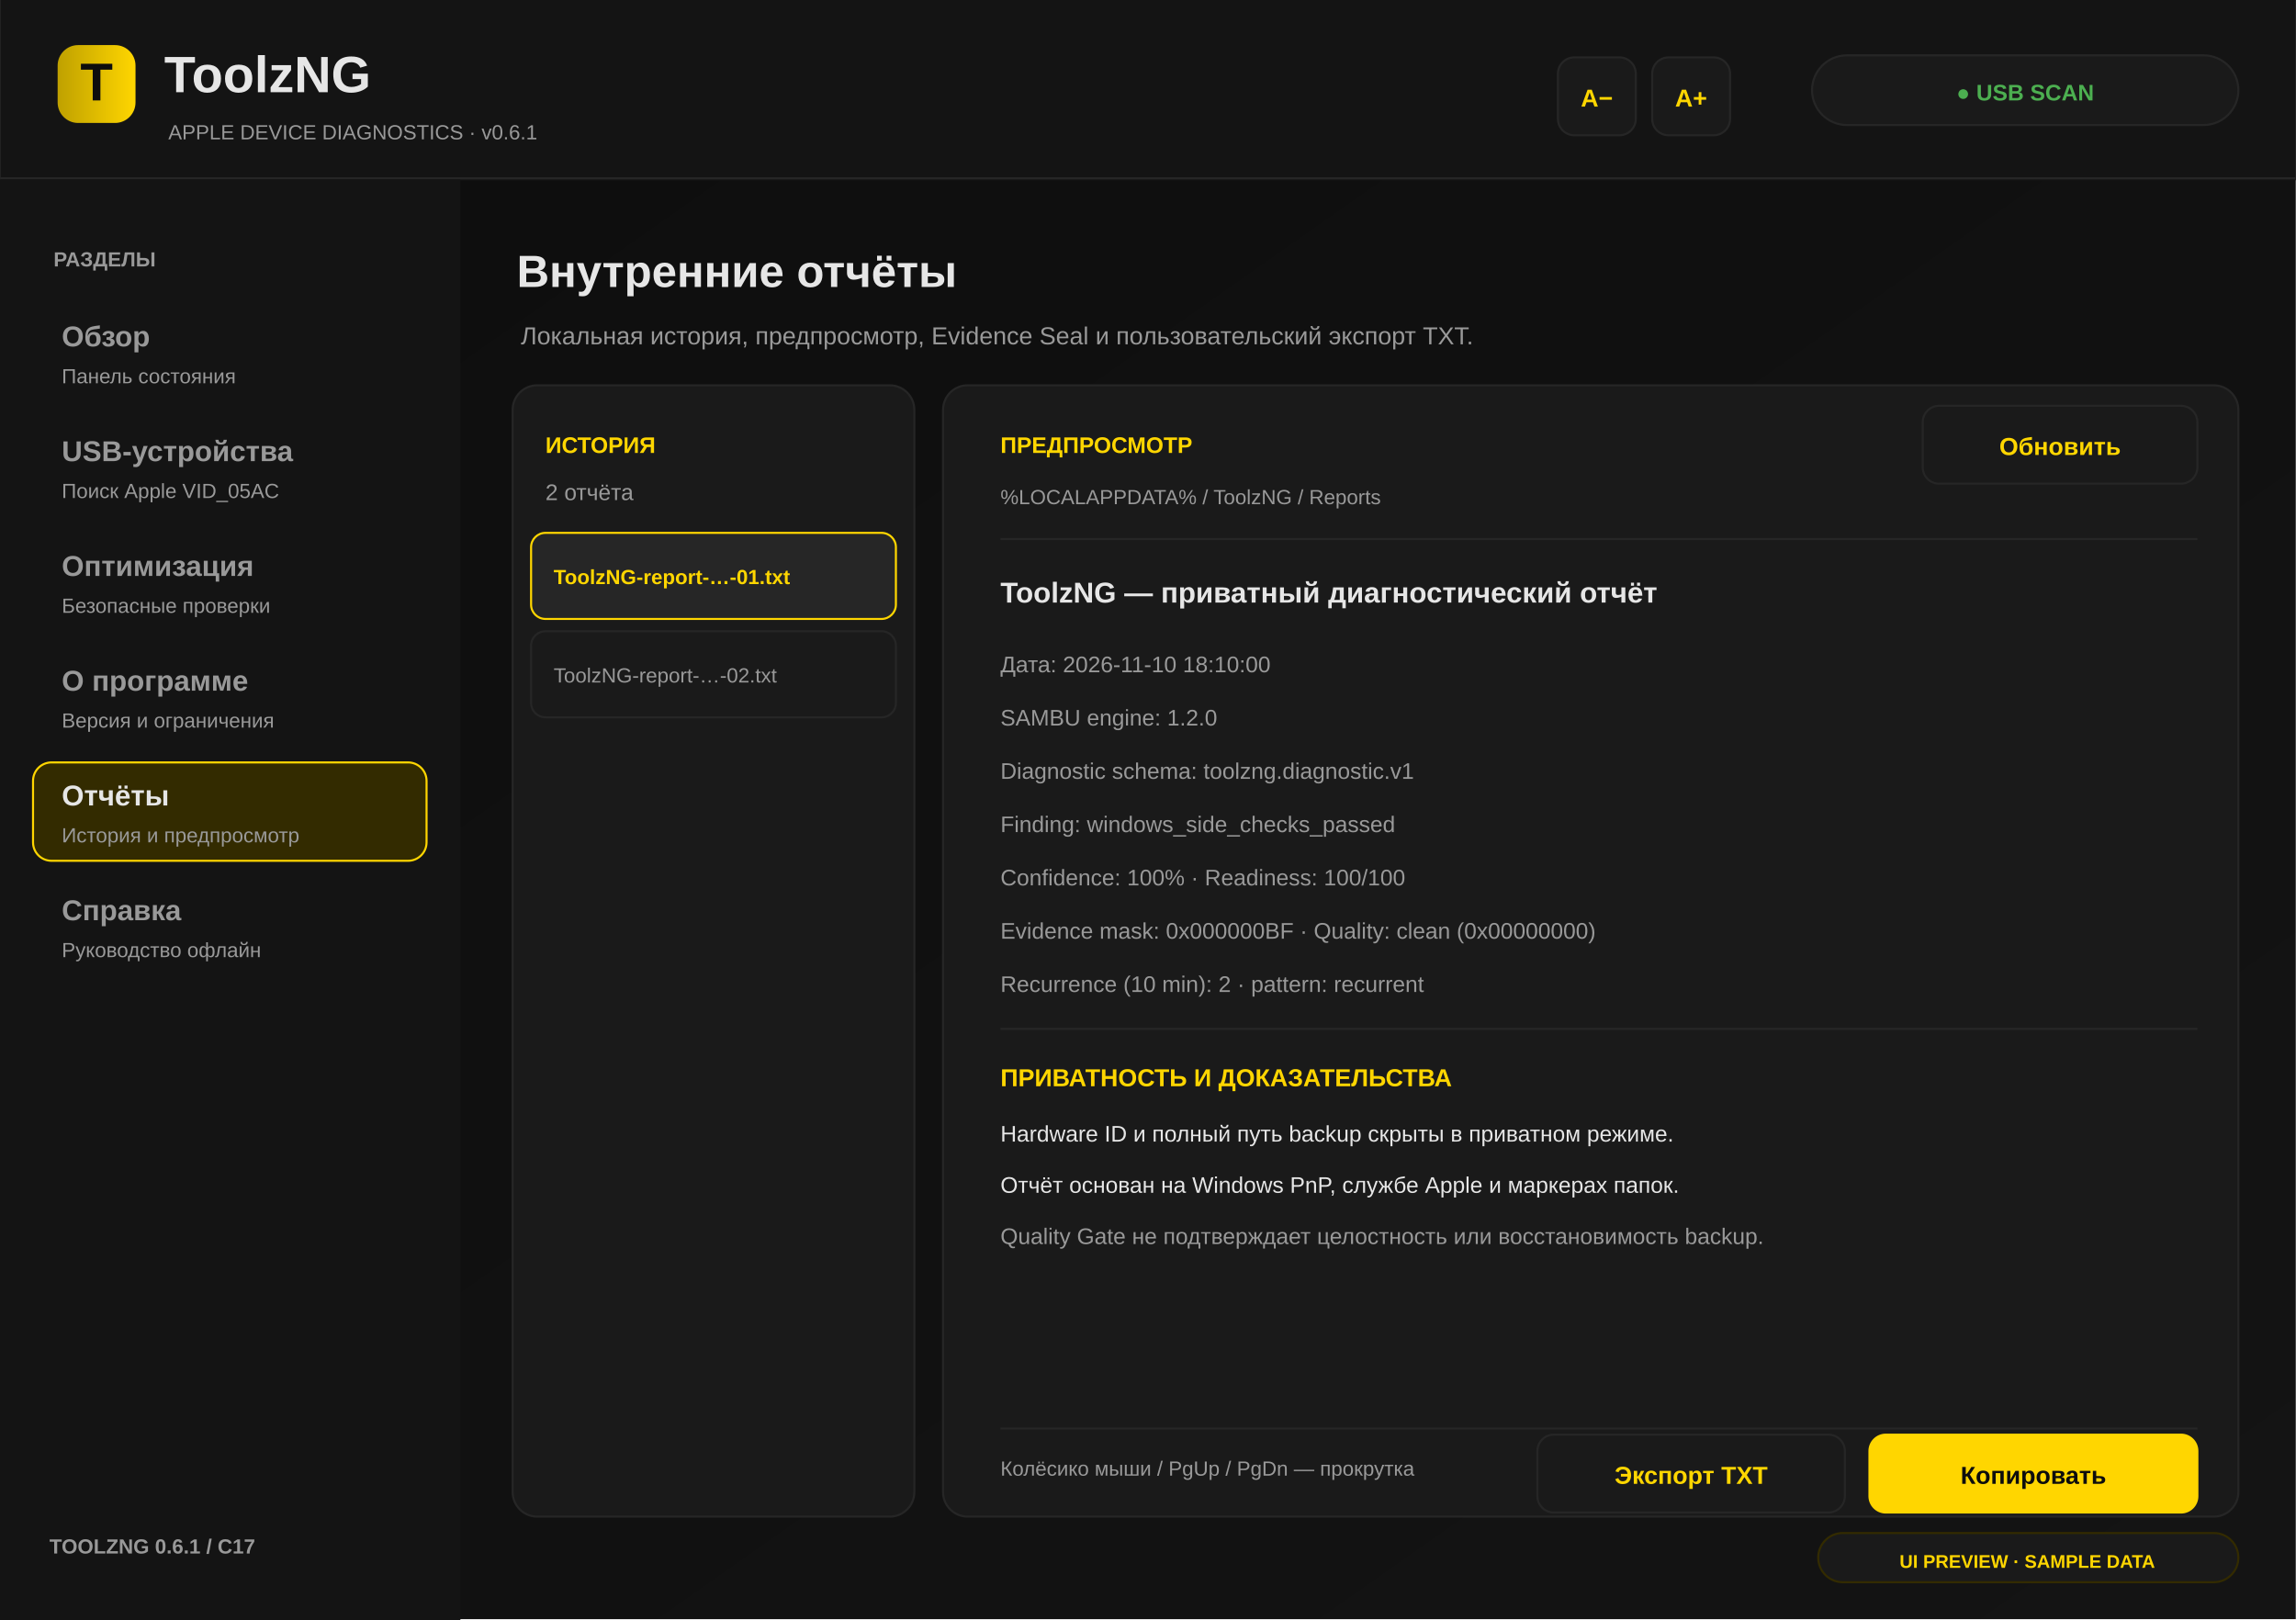
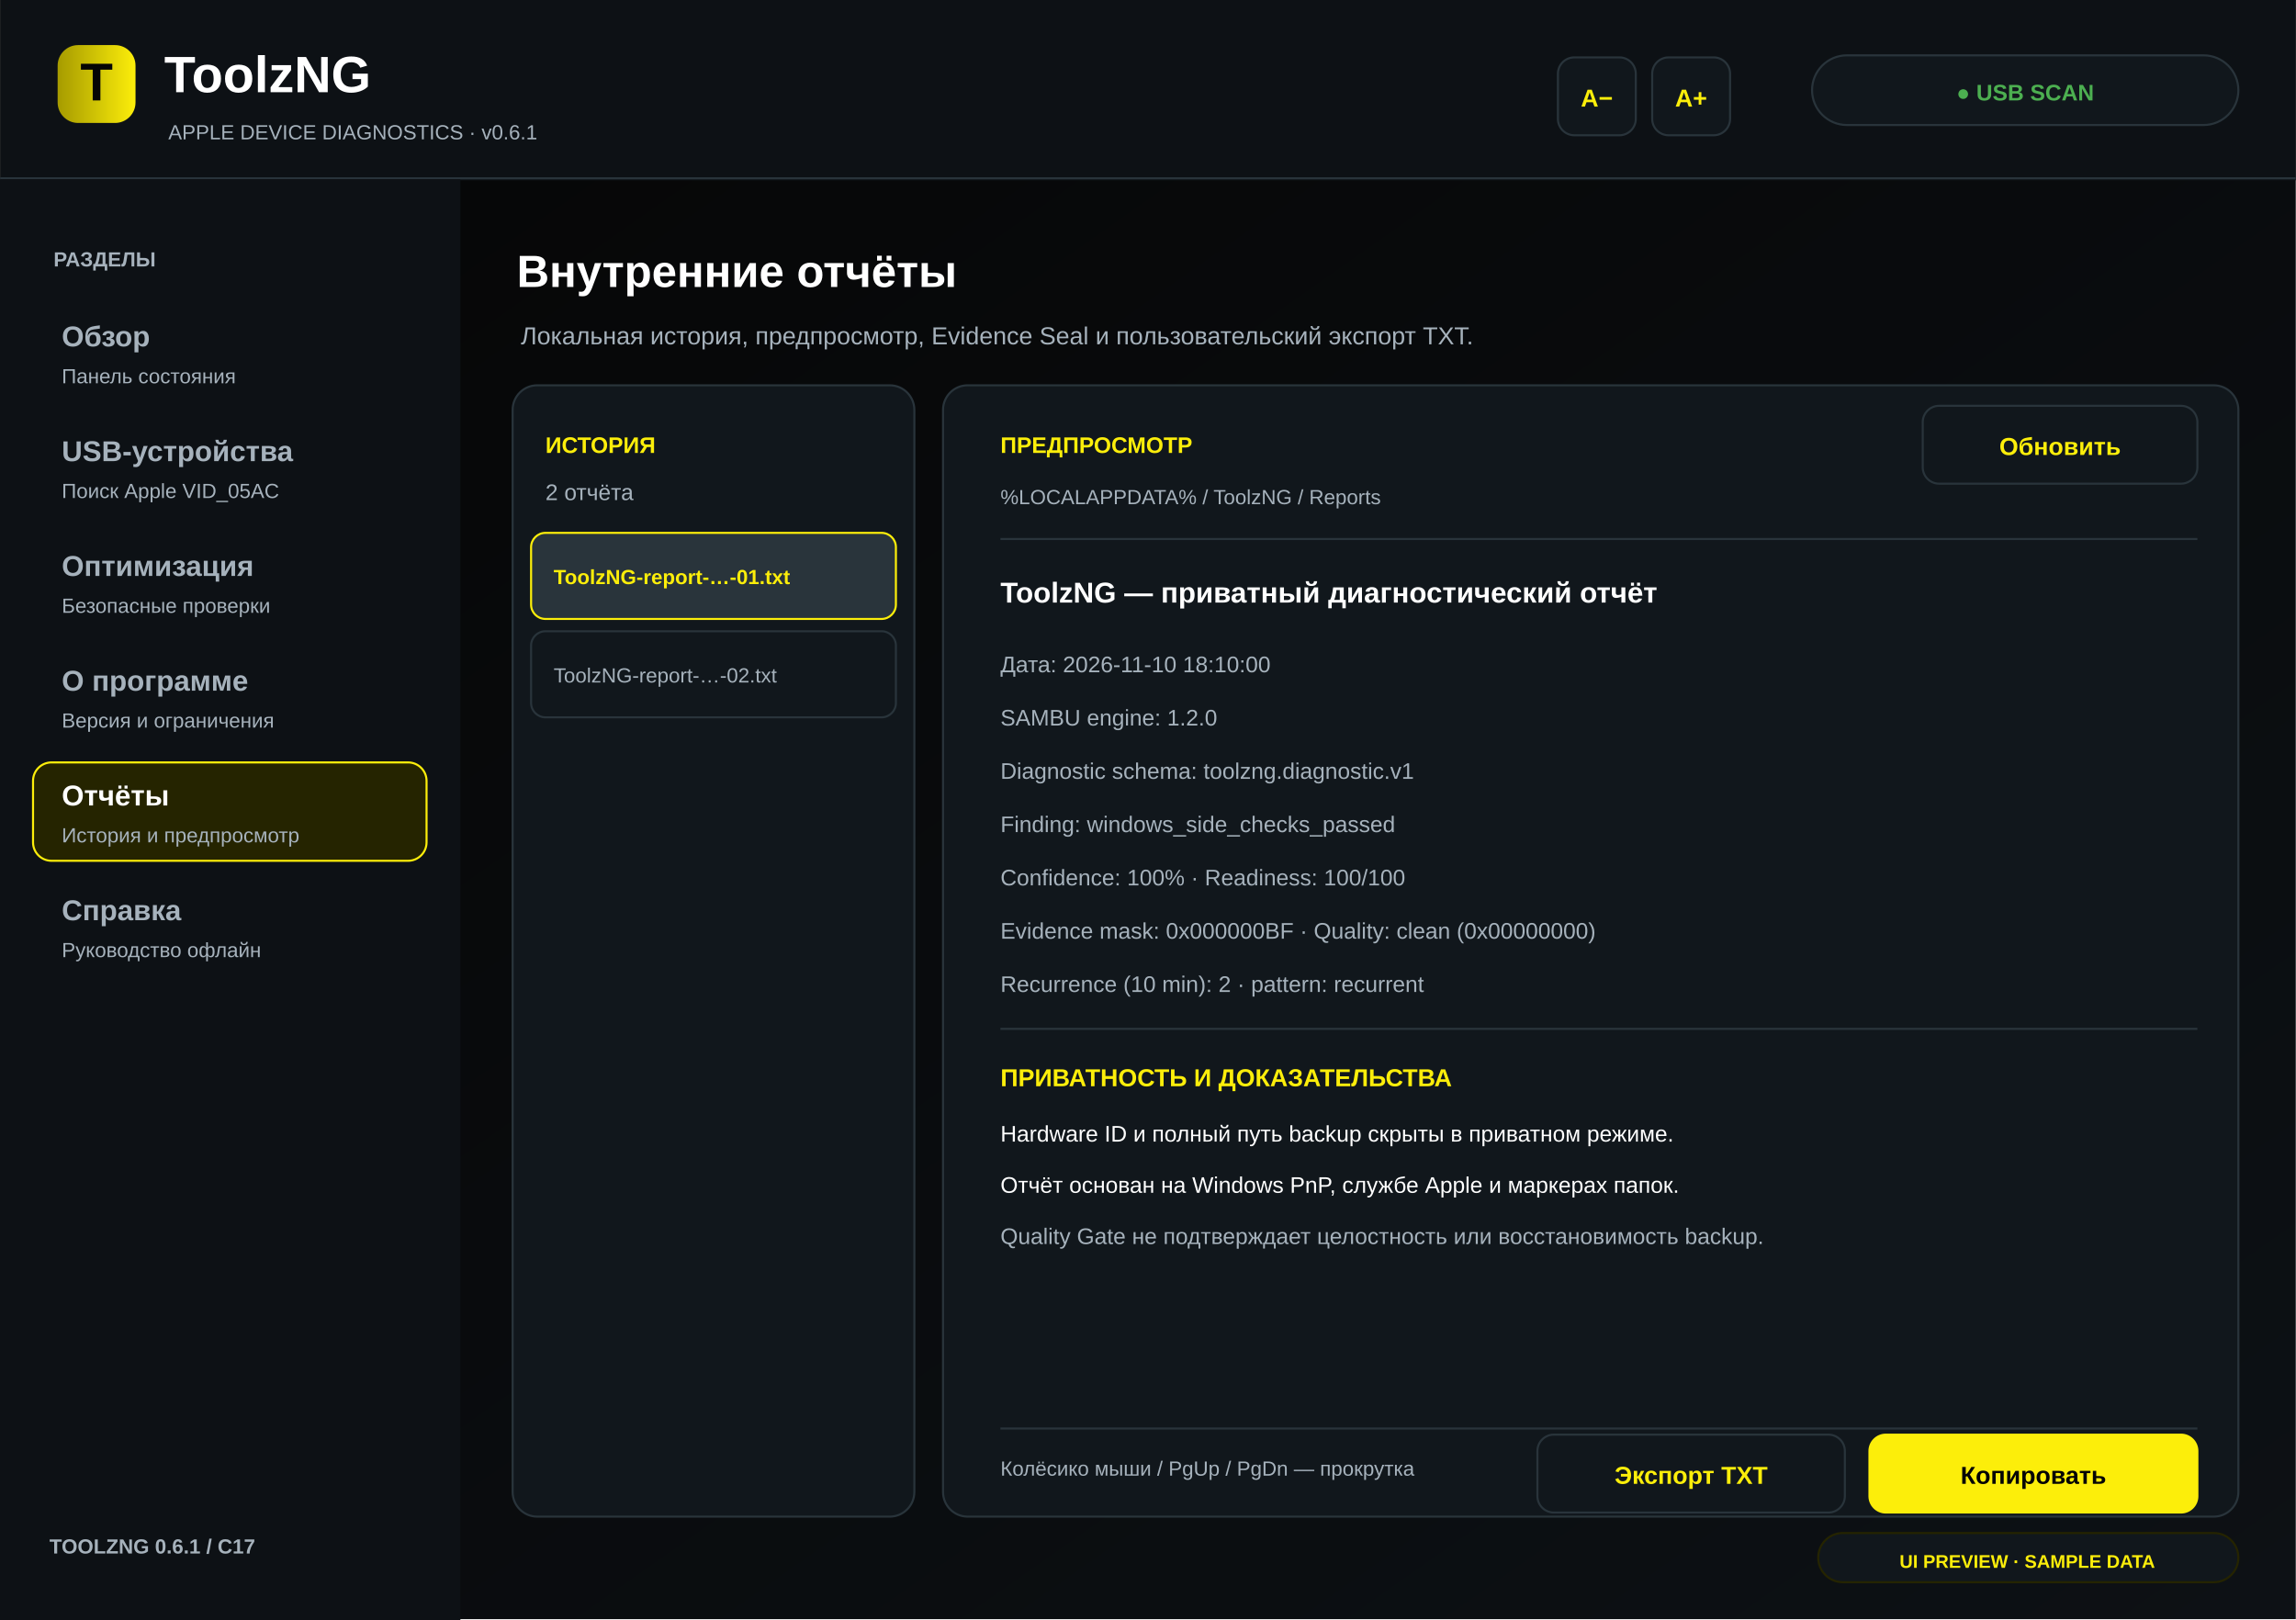
<svg xmlns="http://www.w3.org/2000/svg" width="1920" height="1354" viewBox="0 0 1120 790" role="img" aria-labelledby="title desc">
  <defs>
    <linearGradient id="bg" x1="0" y1="0" x2="1" y2="1">
-       <stop offset="0" stop-color="#0D0D0D" />
-       <stop offset="1" stop-color="#141414" />
+       <stop offset="0" stop-color="#050505" />
+       <stop offset="1" stop-color="#0D1115" />
    </linearGradient>
    <linearGradient id="gold" x1="0" y1="0" x2="1" y2="0">
-       <stop offset="0" stop-color="#BFA100" />
-       <stop offset="1" stop-color="#FFD600" />
+       <stop offset="0" stop-color="#A69B00" />
+       <stop offset="1" stop-color="#FCEE0A" />
    </linearGradient>
  </defs>
  <rect width="1120" height="790" fill="url(#bg)" />
-   <rect x="0" y="0" width="1120" height="88" fill="#141414" />
+   <rect x="0" y="0" width="1120" height="88" fill="#0D1115" />
  <rect x="28" y="22" width="38" height="38" rx="10" fill="url(#gold)" stroke="none" />
-   <text x="47" y="49" font-family="Segoe UI,Arial,sans-serif" font-size="26" font-weight="800" fill="#0D0D0D" text-anchor="middle">T</text>
-   <text x="80" y="45" font-family="Segoe UI,Arial,sans-serif" font-size="25" font-weight="700" fill="#E6E6E6" text-anchor="start">ToolzNG</text>
-   <text x="82" y="68" font-family="Segoe UI,Arial,sans-serif" font-size="10" font-weight="500" fill="#999999" text-anchor="start">APPLE DEVICE DIAGNOSTICS  ·  v0.6.1</text>
-   <rect x="760" y="28" width="38" height="38" rx="8" fill="#1A1A1A" stroke="#262626" />
-   <text x="779" y="52" font-family="Segoe UI,Arial,sans-serif" font-size="12" font-weight="700" fill="#FFD600" text-anchor="middle">A−</text>
-   <rect x="806" y="28" width="38" height="38" rx="8" fill="#1A1A1A" stroke="#262626" />
-   <text x="825" y="52" font-family="Segoe UI,Arial,sans-serif" font-size="12" font-weight="700" fill="#FFD600" text-anchor="middle">A+</text>
-   <rect x="884" y="27" width="208" height="34" rx="17" fill="#1A1A1A" stroke="#262626" />
+   <text x="47" y="49" font-family="Segoe UI,Arial,sans-serif" font-size="26" font-weight="800" fill="#050505" text-anchor="middle">T</text>
+   <text x="80" y="45" font-family="Segoe UI,Arial,sans-serif" font-size="25" font-weight="700" fill="#FFFFFF" text-anchor="start">ToolzNG</text>
+   <text x="82" y="68" font-family="Segoe UI,Arial,sans-serif" font-size="10" font-weight="500" fill="#A6B2BC" text-anchor="start">APPLE DEVICE DIAGNOSTICS  ·  v0.6.1</text>
+   <rect x="760" y="28" width="38" height="38" rx="8" fill="#11171C" stroke="#29343B" />
+   <text x="779" y="52" font-family="Segoe UI,Arial,sans-serif" font-size="12" font-weight="700" fill="#FCEE0A" text-anchor="middle">A−</text>
+   <rect x="806" y="28" width="38" height="38" rx="8" fill="#11171C" stroke="#29343B" />
+   <text x="825" y="52" font-family="Segoe UI,Arial,sans-serif" font-size="12" font-weight="700" fill="#FCEE0A" text-anchor="middle">A+</text>
+   <rect x="884" y="27" width="208" height="34" rx="17" fill="#11171C" stroke="#29343B" />
  <text x="988" y="49" font-family="Segoe UI,Arial,sans-serif" font-size="11" font-weight="700" fill="#4CAF50" text-anchor="middle">●  USB SCAN</text>
-   <line x1="0" y1="87" x2="1120" y2="87" stroke="#262626" stroke-width="1" />
-   <rect x="0" y="88" width="224" height="702" rx="0" fill="#141414" stroke="#141414" />
-   <text x="26" y="130" font-family="Segoe UI,Arial,sans-serif" font-size="10" font-weight="700" fill="#999999" text-anchor="start">РАЗДЕЛЫ</text>
-   <rect x="16" y="148" width="192" height="48" rx="9" fill="#141414" stroke="#141414" />
-   <text x="30" y="169" font-family="Segoe UI,Arial,sans-serif" font-size="14" font-weight="600" fill="#999999" text-anchor="start">Обзор</text>
-   <text x="30" y="187" font-family="Segoe UI,Arial,sans-serif" font-size="10" font-weight="400" fill="#999999" text-anchor="start">Панель состояния</text>
-   <rect x="16" y="204" width="192" height="48" rx="9" fill="#141414" stroke="#141414" />
-   <text x="30" y="225" font-family="Segoe UI,Arial,sans-serif" font-size="14" font-weight="600" fill="#999999" text-anchor="start">USB-устройства</text>
-   <text x="30" y="243" font-family="Segoe UI,Arial,sans-serif" font-size="10" font-weight="400" fill="#999999" text-anchor="start">Поиск Apple VID_05AC</text>
-   <rect x="16" y="260" width="192" height="48" rx="9" fill="#141414" stroke="#141414" />
-   <text x="30" y="281" font-family="Segoe UI,Arial,sans-serif" font-size="14" font-weight="600" fill="#999999" text-anchor="start">Оптимизация</text>
-   <text x="30" y="299" font-family="Segoe UI,Arial,sans-serif" font-size="10" font-weight="400" fill="#999999" text-anchor="start">Безопасные проверки</text>
-   <rect x="16" y="316" width="192" height="48" rx="9" fill="#141414" stroke="#141414" />
-   <text x="30" y="337" font-family="Segoe UI,Arial,sans-serif" font-size="14" font-weight="600" fill="#999999" text-anchor="start">О программе</text>
-   <text x="30" y="355" font-family="Segoe UI,Arial,sans-serif" font-size="10" font-weight="400" fill="#999999" text-anchor="start">Версия и ограничения</text>
-   <rect x="16" y="372" width="192" height="48" rx="9" fill="#332B00" stroke="#FFD600" />
-   <text x="30" y="393" font-family="Segoe UI,Arial,sans-serif" font-size="14" font-weight="600" fill="#E6E6E6" text-anchor="start">Отчёты</text>
-   <text x="30" y="411" font-family="Segoe UI,Arial,sans-serif" font-size="10" font-weight="400" fill="#999999" text-anchor="start">История и предпросмотр</text>
-   <rect x="16" y="428" width="192" height="48" rx="9" fill="#141414" stroke="#141414" />
-   <text x="30" y="449" font-family="Segoe UI,Arial,sans-serif" font-size="14" font-weight="600" fill="#999999" text-anchor="start">Справка</text>
-   <text x="30" y="467" font-family="Segoe UI,Arial,sans-serif" font-size="10" font-weight="400" fill="#999999" text-anchor="start">Руководство офлайн</text>
-   <text x="24" y="758" font-family="Segoe UI,Arial,sans-serif" font-size="10" font-weight="600" fill="#999999" text-anchor="start">TOOLZNG  0.6.1  /  C17</text>
-   <text x="252" y="140" font-family="Segoe UI,Arial,sans-serif" font-size="22" font-weight="700" fill="#E6E6E6" text-anchor="start">Внутренние отчёты</text>
-   <text x="254" y="168" font-family="Segoe UI,Arial,sans-serif" font-size="12" font-weight="400" fill="#999999" text-anchor="start">Локальная история, предпросмотр, Evidence Seal и пользовательский экспорт TXT.</text>
-   <rect x="250" y="188" width="196" height="552" rx="12" fill="#1A1A1A" stroke="#262626" />
-   <rect x="460" y="188" width="632" height="552" rx="12" fill="#1A1A1A" stroke="#262626" />
-   <text x="266" y="221" font-family="Segoe UI,Arial,sans-serif" font-size="11" font-weight="700" fill="#FFD600" text-anchor="start">ИСТОРИЯ</text>
-   <text x="266" y="244" font-family="Segoe UI,Arial,sans-serif" font-size="11" font-weight="400" fill="#999999" text-anchor="start">2 отчёта</text>
-   <rect x="259" y="260" width="178" height="42" rx="7" fill="#262626" stroke="#FFD600" />
-   <text x="270" y="285" font-family="Segoe UI,Arial,sans-serif" font-size="10" font-weight="600" fill="#FFD600" text-anchor="start">ToolzNG-report-…-01.txt</text>
-   <rect x="259" y="308" width="178" height="42" rx="7" fill="#1A1A1A" stroke="#262626" />
-   <text x="270" y="333" font-family="Segoe UI,Arial,sans-serif" font-size="10" font-weight="500" fill="#999999" text-anchor="start">ToolzNG-report-…-02.txt</text>
-   <text x="488" y="221" font-family="Segoe UI,Arial,sans-serif" font-size="11" font-weight="700" fill="#FFD600" text-anchor="start">ПРЕДПРОСМОТР</text>
-   <rect x="938" y="198" width="134" height="38" rx="8" fill="#1A1A1A" stroke="#262626" />
-   <text x="1005" y="222" font-family="Segoe UI,Arial,sans-serif" font-size="12" font-weight="700" fill="#FFD600" text-anchor="middle">Обновить</text>
-   <text x="488" y="246" font-family="Segoe UI,Arial,sans-serif" font-size="10" font-weight="400" fill="#999999" text-anchor="start">%LOCALAPPDATA% / ToolzNG / Reports</text>
-   <line x1="488" y1="263" x2="1072" y2="263" stroke="#262626" stroke-width="1" />
-   <text x="488" y="294" font-family="Segoe UI,Arial,sans-serif" font-size="14" font-weight="650" fill="#E6E6E6" text-anchor="start">ToolzNG — приватный диагностический отчёт</text>
-   <text x="488" y="328" font-family="Segoe UI,Arial,sans-serif" font-size="11" font-weight="400" fill="#999999" text-anchor="start">Дата: 2026-11-10 18:10:00</text>
-   <text x="488" y="354" font-family="Segoe UI,Arial,sans-serif" font-size="11" font-weight="400" fill="#999999" text-anchor="start">SAMBU engine: 1.2.0</text>
-   <text x="488" y="380" font-family="Segoe UI,Arial,sans-serif" font-size="11" font-weight="400" fill="#999999" text-anchor="start">Diagnostic schema: toolzng.diagnostic.v1</text>
-   <text x="488" y="406" font-family="Segoe UI,Arial,sans-serif" font-size="11" font-weight="400" fill="#999999" text-anchor="start">Finding: windows_side_checks_passed</text>
-   <text x="488" y="432" font-family="Segoe UI,Arial,sans-serif" font-size="11" font-weight="400" fill="#999999" text-anchor="start">Confidence: 100%  ·  Readiness: 100/100</text>
-   <text x="488" y="458" font-family="Segoe UI,Arial,sans-serif" font-size="11" font-weight="400" fill="#999999" text-anchor="start">Evidence mask: 0x000000BF  ·  Quality: clean (0x00000000)</text>
-   <text x="488" y="484" font-family="Segoe UI,Arial,sans-serif" font-size="11" font-weight="400" fill="#999999" text-anchor="start">Recurrence (10 min): 2  ·  pattern: recurrent</text>
-   <line x1="488" y1="502" x2="1072" y2="502" stroke="#262626" stroke-width="1" />
-   <text x="488" y="530" font-family="Segoe UI,Arial,sans-serif" font-size="12" font-weight="600" fill="#FFD600" text-anchor="start">ПРИВАТНОСТЬ И ДОКАЗАТЕЛЬСТВА</text>
-   <text x="488" y="557" font-family="Segoe UI,Arial,sans-serif" font-size="11" font-weight="400" fill="#E6E6E6" text-anchor="start">Hardware ID и полный путь backup скрыты в приватном режиме.</text>
-   <text x="488" y="582" font-family="Segoe UI,Arial,sans-serif" font-size="11" font-weight="400" fill="#E6E6E6" text-anchor="start">Отчёт основан на Windows PnP, службе Apple и маркерах папок.</text>
-   <text x="488" y="607" font-family="Segoe UI,Arial,sans-serif" font-size="11" font-weight="400" fill="#999999" text-anchor="start">Quality Gate не подтверждает целостность или восстановимость backup.</text>
-   <line x1="488" y1="697" x2="1072" y2="697" stroke="#262626" stroke-width="1" />
-   <rect x="750" y="700" width="150" height="38" rx="8" fill="#1A1A1A" stroke="#262626" />
-   <text x="825" y="724" font-family="Segoe UI,Arial,sans-serif" font-size="12" font-weight="700" fill="#FFD600" text-anchor="middle">Экспорт TXT</text>
-   <rect x="912" y="700" width="160" height="38" rx="8" fill="#FFD600" stroke="#FFD600" />
-   <text x="992" y="724" font-family="Segoe UI,Arial,sans-serif" font-size="12" font-weight="700" fill="#0D0D0D" text-anchor="middle">Копировать</text>
-   <text x="488" y="720" font-family="Segoe UI,Arial,sans-serif" font-size="10" font-weight="400" fill="#999999" text-anchor="start">Колёсико мыши / PgUp / PgDn — прокрутка</text>
-   <rect x="887" y="748" width="205" height="24" rx="12" fill="#1A1A1A" stroke="#332B00" />
-   <text x="989" y="765" font-family="Segoe UI,Arial,sans-serif" font-size="9" font-weight="700" fill="#FFD600" text-anchor="middle">UI PREVIEW  ·  SAMPLE DATA</text>
+   <line x1="0" y1="87" x2="1120" y2="87" stroke="#29343B" stroke-width="1" />
+   <rect x="0" y="88" width="224" height="702" rx="0" fill="#0D1115" stroke="#0D1115" />
+   <text x="26" y="130" font-family="Segoe UI,Arial,sans-serif" font-size="10" font-weight="700" fill="#A6B2BC" text-anchor="start">РАЗДЕЛЫ</text>
+   <rect x="16" y="148" width="192" height="48" rx="9" fill="#0D1115" stroke="#0D1115" />
+   <text x="30" y="169" font-family="Segoe UI,Arial,sans-serif" font-size="14" font-weight="600" fill="#A6B2BC" text-anchor="start">Обзор</text>
+   <text x="30" y="187" font-family="Segoe UI,Arial,sans-serif" font-size="10" font-weight="400" fill="#A6B2BC" text-anchor="start">Панель состояния</text>
+   <rect x="16" y="204" width="192" height="48" rx="9" fill="#0D1115" stroke="#0D1115" />
+   <text x="30" y="225" font-family="Segoe UI,Arial,sans-serif" font-size="14" font-weight="600" fill="#A6B2BC" text-anchor="start">USB-устройства</text>
+   <text x="30" y="243" font-family="Segoe UI,Arial,sans-serif" font-size="10" font-weight="400" fill="#A6B2BC" text-anchor="start">Поиск Apple VID_05AC</text>
+   <rect x="16" y="260" width="192" height="48" rx="9" fill="#0D1115" stroke="#0D1115" />
+   <text x="30" y="281" font-family="Segoe UI,Arial,sans-serif" font-size="14" font-weight="600" fill="#A6B2BC" text-anchor="start">Оптимизация</text>
+   <text x="30" y="299" font-family="Segoe UI,Arial,sans-serif" font-size="10" font-weight="400" fill="#A6B2BC" text-anchor="start">Безопасные проверки</text>
+   <rect x="16" y="316" width="192" height="48" rx="9" fill="#0D1115" stroke="#0D1115" />
+   <text x="30" y="337" font-family="Segoe UI,Arial,sans-serif" font-size="14" font-weight="600" fill="#A6B2BC" text-anchor="start">О программе</text>
+   <text x="30" y="355" font-family="Segoe UI,Arial,sans-serif" font-size="10" font-weight="400" fill="#A6B2BC" text-anchor="start">Версия и ограничения</text>
+   <rect x="16" y="372" width="192" height="48" rx="9" fill="#252400" stroke="#FCEE0A" />
+   <text x="30" y="393" font-family="Segoe UI,Arial,sans-serif" font-size="14" font-weight="600" fill="#FFFFFF" text-anchor="start">Отчёты</text>
+   <text x="30" y="411" font-family="Segoe UI,Arial,sans-serif" font-size="10" font-weight="400" fill="#A6B2BC" text-anchor="start">История и предпросмотр</text>
+   <rect x="16" y="428" width="192" height="48" rx="9" fill="#0D1115" stroke="#0D1115" />
+   <text x="30" y="449" font-family="Segoe UI,Arial,sans-serif" font-size="14" font-weight="600" fill="#A6B2BC" text-anchor="start">Справка</text>
+   <text x="30" y="467" font-family="Segoe UI,Arial,sans-serif" font-size="10" font-weight="400" fill="#A6B2BC" text-anchor="start">Руководство офлайн</text>
+   <text x="24" y="758" font-family="Segoe UI,Arial,sans-serif" font-size="10" font-weight="600" fill="#A6B2BC" text-anchor="start">TOOLZNG  0.6.1  /  C17</text>
+   <text x="252" y="140" font-family="Segoe UI,Arial,sans-serif" font-size="22" font-weight="700" fill="#FFFFFF" text-anchor="start">Внутренние отчёты</text>
+   <text x="254" y="168" font-family="Segoe UI,Arial,sans-serif" font-size="12" font-weight="400" fill="#A6B2BC" text-anchor="start">Локальная история, предпросмотр, Evidence Seal и пользовательский экспорт TXT.</text>
+   <rect x="250" y="188" width="196" height="552" rx="12" fill="#11171C" stroke="#29343B" />
+   <rect x="460" y="188" width="632" height="552" rx="12" fill="#11171C" stroke="#29343B" />
+   <text x="266" y="221" font-family="Segoe UI,Arial,sans-serif" font-size="11" font-weight="700" fill="#FCEE0A" text-anchor="start">ИСТОРИЯ</text>
+   <text x="266" y="244" font-family="Segoe UI,Arial,sans-serif" font-size="11" font-weight="400" fill="#A6B2BC" text-anchor="start">2 отчёта</text>
+   <rect x="259" y="260" width="178" height="42" rx="7" fill="#29343B" stroke="#FCEE0A" />
+   <text x="270" y="285" font-family="Segoe UI,Arial,sans-serif" font-size="10" font-weight="600" fill="#FCEE0A" text-anchor="start">ToolzNG-report-…-01.txt</text>
+   <rect x="259" y="308" width="178" height="42" rx="7" fill="#11171C" stroke="#29343B" />
+   <text x="270" y="333" font-family="Segoe UI,Arial,sans-serif" font-size="10" font-weight="500" fill="#A6B2BC" text-anchor="start">ToolzNG-report-…-02.txt</text>
+   <text x="488" y="221" font-family="Segoe UI,Arial,sans-serif" font-size="11" font-weight="700" fill="#FCEE0A" text-anchor="start">ПРЕДПРОСМОТР</text>
+   <rect x="938" y="198" width="134" height="38" rx="8" fill="#11171C" stroke="#29343B" />
+   <text x="1005" y="222" font-family="Segoe UI,Arial,sans-serif" font-size="12" font-weight="700" fill="#FCEE0A" text-anchor="middle">Обновить</text>
+   <text x="488" y="246" font-family="Segoe UI,Arial,sans-serif" font-size="10" font-weight="400" fill="#A6B2BC" text-anchor="start">%LOCALAPPDATA% / ToolzNG / Reports</text>
+   <line x1="488" y1="263" x2="1072" y2="263" stroke="#29343B" stroke-width="1" />
+   <text x="488" y="294" font-family="Segoe UI,Arial,sans-serif" font-size="14" font-weight="650" fill="#FFFFFF" text-anchor="start">ToolzNG — приватный диагностический отчёт</text>
+   <text x="488" y="328" font-family="Segoe UI,Arial,sans-serif" font-size="11" font-weight="400" fill="#A6B2BC" text-anchor="start">Дата: 2026-11-10 18:10:00</text>
+   <text x="488" y="354" font-family="Segoe UI,Arial,sans-serif" font-size="11" font-weight="400" fill="#A6B2BC" text-anchor="start">SAMBU engine: 1.2.0</text>
+   <text x="488" y="380" font-family="Segoe UI,Arial,sans-serif" font-size="11" font-weight="400" fill="#A6B2BC" text-anchor="start">Diagnostic schema: toolzng.diagnostic.v1</text>
+   <text x="488" y="406" font-family="Segoe UI,Arial,sans-serif" font-size="11" font-weight="400" fill="#A6B2BC" text-anchor="start">Finding: windows_side_checks_passed</text>
+   <text x="488" y="432" font-family="Segoe UI,Arial,sans-serif" font-size="11" font-weight="400" fill="#A6B2BC" text-anchor="start">Confidence: 100%  ·  Readiness: 100/100</text>
+   <text x="488" y="458" font-family="Segoe UI,Arial,sans-serif" font-size="11" font-weight="400" fill="#A6B2BC" text-anchor="start">Evidence mask: 0x000000BF  ·  Quality: clean (0x00000000)</text>
+   <text x="488" y="484" font-family="Segoe UI,Arial,sans-serif" font-size="11" font-weight="400" fill="#A6B2BC" text-anchor="start">Recurrence (10 min): 2  ·  pattern: recurrent</text>
+   <line x1="488" y1="502" x2="1072" y2="502" stroke="#29343B" stroke-width="1" />
+   <text x="488" y="530" font-family="Segoe UI,Arial,sans-serif" font-size="12" font-weight="600" fill="#FCEE0A" text-anchor="start">ПРИВАТНОСТЬ И ДОКАЗАТЕЛЬСТВА</text>
+   <text x="488" y="557" font-family="Segoe UI,Arial,sans-serif" font-size="11" font-weight="400" fill="#FFFFFF" text-anchor="start">Hardware ID и полный путь backup скрыты в приватном режиме.</text>
+   <text x="488" y="582" font-family="Segoe UI,Arial,sans-serif" font-size="11" font-weight="400" fill="#FFFFFF" text-anchor="start">Отчёт основан на Windows PnP, службе Apple и маркерах папок.</text>
+   <text x="488" y="607" font-family="Segoe UI,Arial,sans-serif" font-size="11" font-weight="400" fill="#A6B2BC" text-anchor="start">Quality Gate не подтверждает целостность или восстановимость backup.</text>
+   <line x1="488" y1="697" x2="1072" y2="697" stroke="#29343B" stroke-width="1" />
+   <rect x="750" y="700" width="150" height="38" rx="8" fill="#11171C" stroke="#29343B" />
+   <text x="825" y="724" font-family="Segoe UI,Arial,sans-serif" font-size="12" font-weight="700" fill="#FCEE0A" text-anchor="middle">Экспорт TXT</text>
+   <rect x="912" y="700" width="160" height="38" rx="8" fill="#FCEE0A" stroke="#FCEE0A" />
+   <text x="992" y="724" font-family="Segoe UI,Arial,sans-serif" font-size="12" font-weight="700" fill="#050505" text-anchor="middle">Копировать</text>
+   <text x="488" y="720" font-family="Segoe UI,Arial,sans-serif" font-size="10" font-weight="400" fill="#A6B2BC" text-anchor="start">Колёсико мыши / PgUp / PgDn — прокрутка</text>
+   <rect x="887" y="748" width="205" height="24" rx="12" fill="#11171C" stroke="#252400" />
+   <text x="989" y="765" font-family="Segoe UI,Arial,sans-serif" font-size="9" font-weight="700" fill="#FCEE0A" text-anchor="middle">UI PREVIEW  ·  SAMPLE DATA</text>
</svg>
